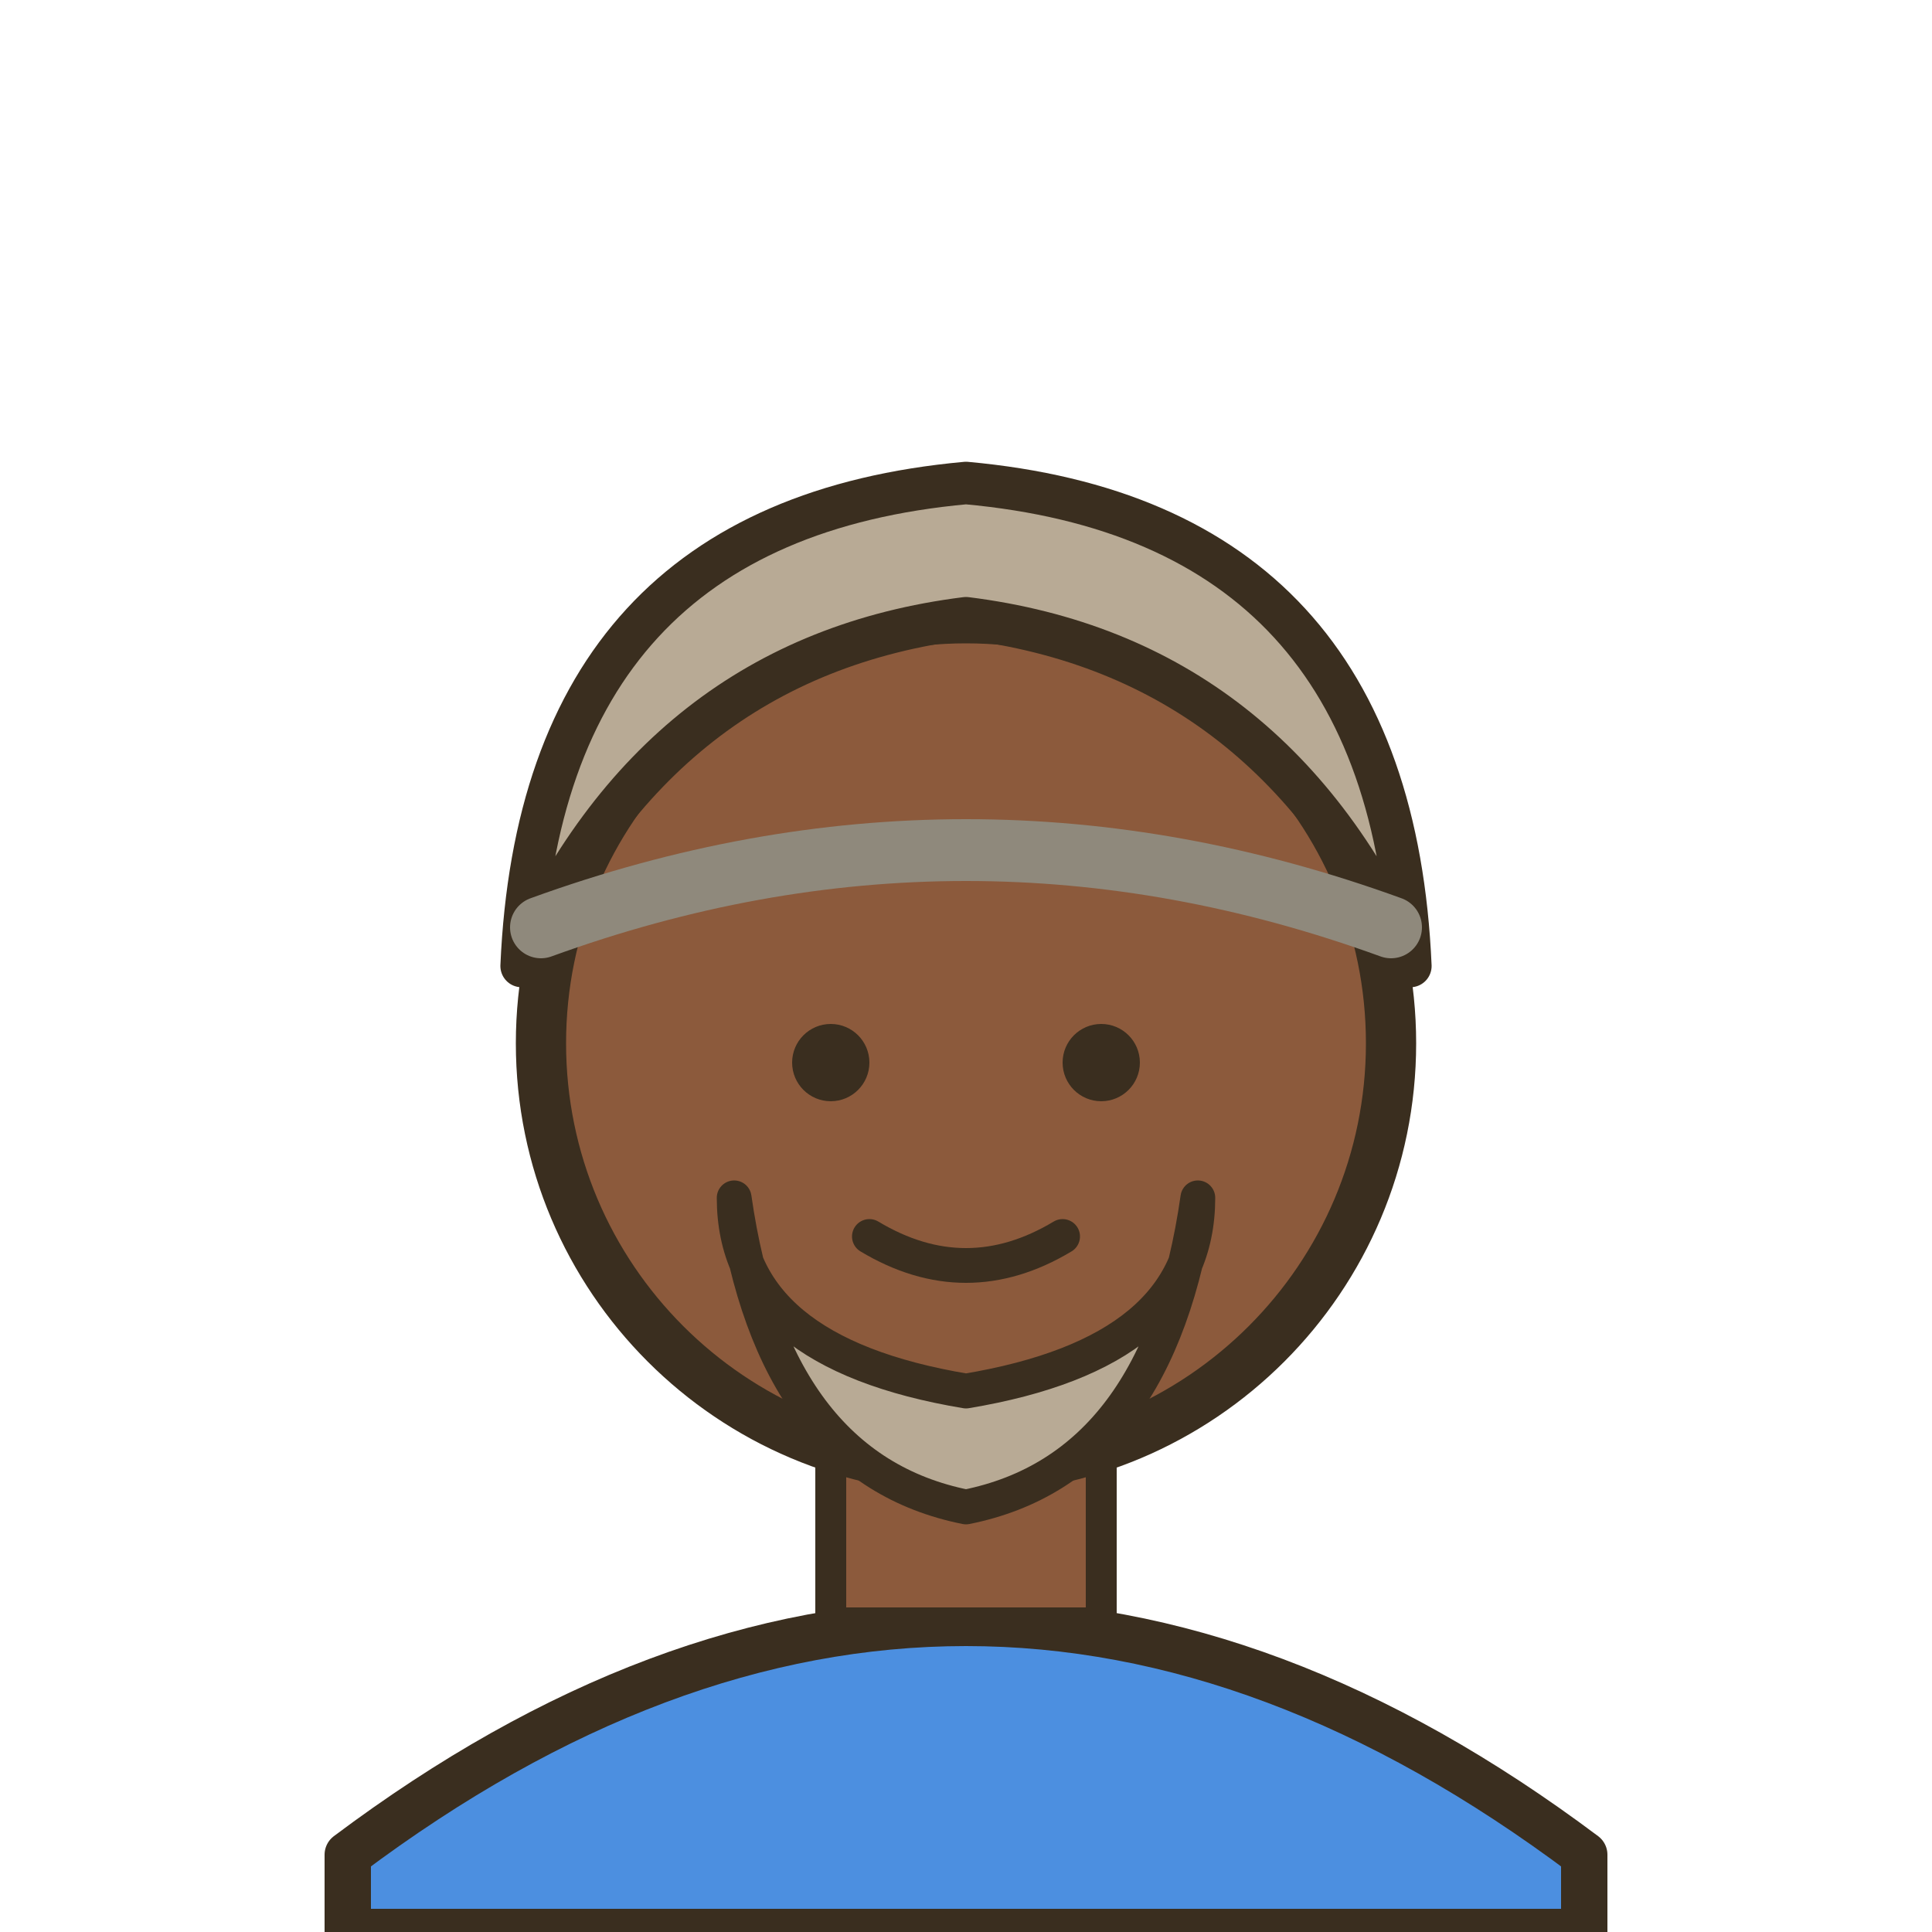
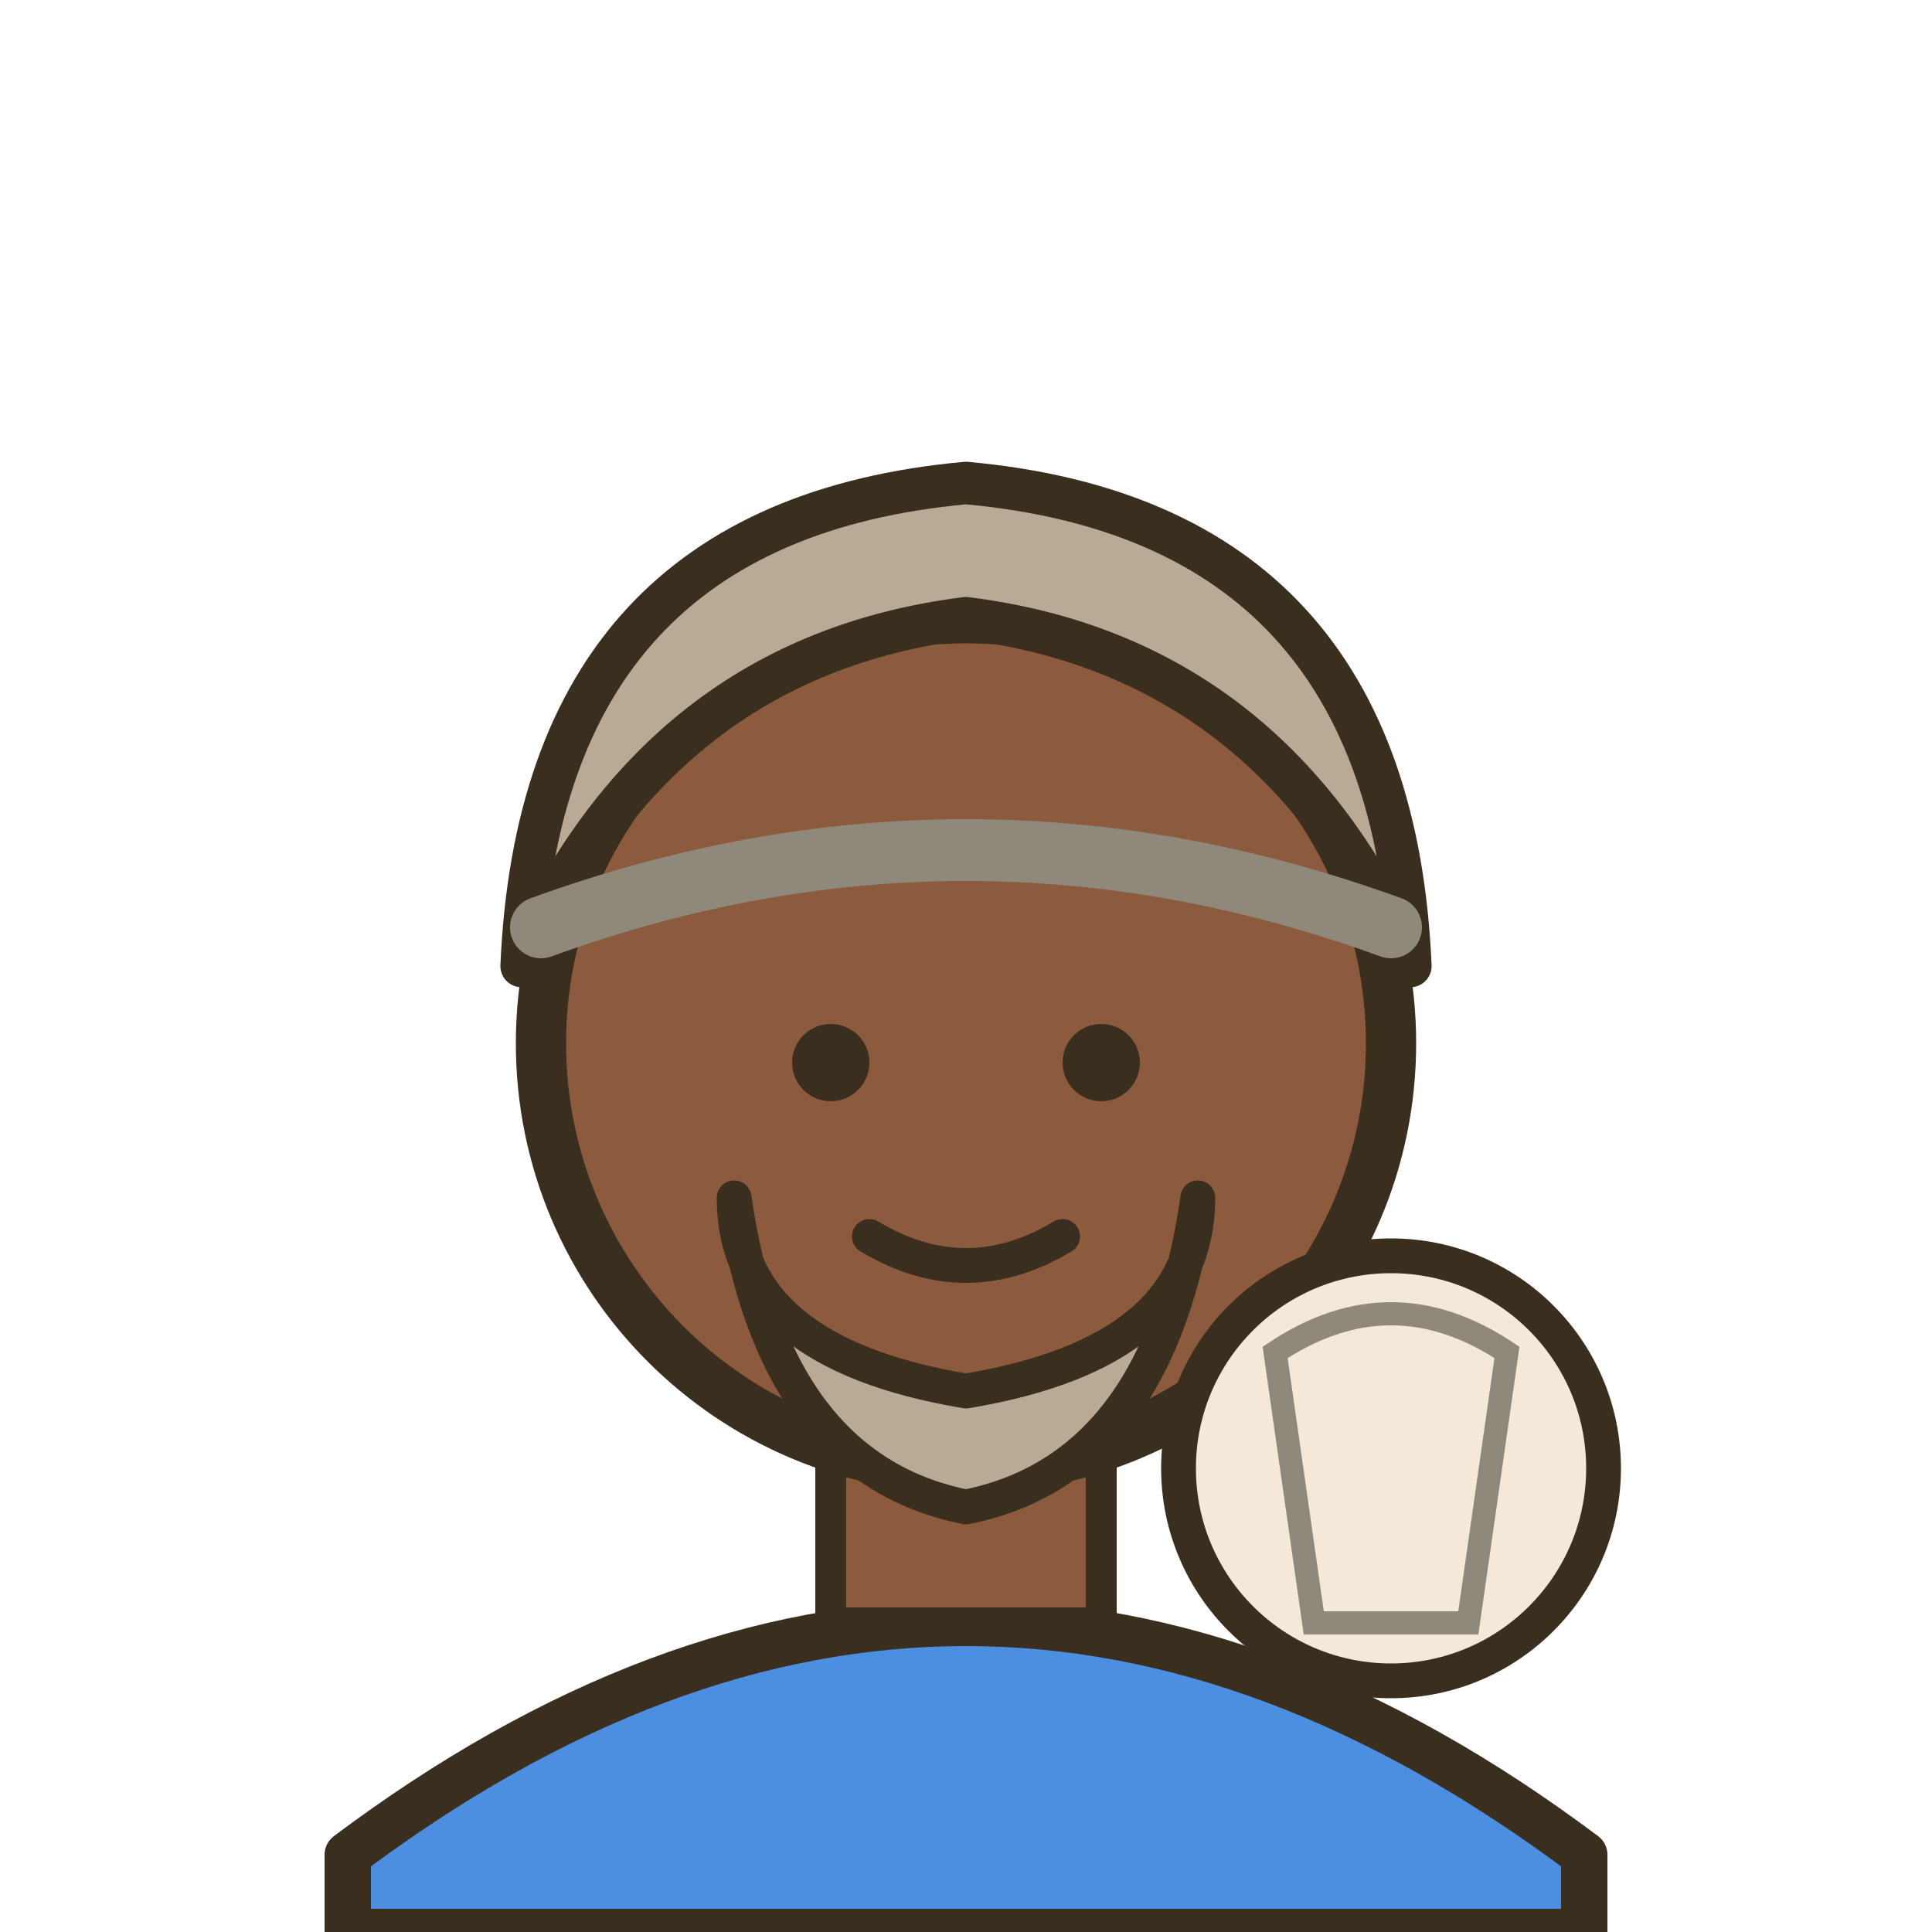
<svg xmlns="http://www.w3.org/2000/svg" viewBox="0 0 100 100" width="100" height="100" preserveAspectRatio="none">
  <path d="M 18 96 Q 50 72 82 96 L 82 100 L 18 100 Z" fill="#4C8FE0" stroke="#3A2E1F" stroke-width="2.4" stroke-linejoin="round" />
  <rect x="43" y="68" width="14" height="16" fill="#8C5A3C" stroke="#3A2E1F" stroke-width="1.6" />
  <circle cx="50" cy="54" r="22" fill="#8C5A3C" stroke="#3A2E1F" stroke-width="2.6" />
  <path d="M 38 62 Q 40 76 50 78 Q 60 76 62 62 Q 62 70 50 72 Q 38 70 38 62 Z" fill="#B8AA95" stroke="#3A2E1F" stroke-width="1.8" stroke-linejoin="round" />
  <path d="M 27 50 Q 28 27 50 25 Q 72 27 73 50 Q 66 34 50 32 Q 34 34 27 50 Z" fill="#B8AA95" stroke="#3A2E1F" stroke-width="2.2" stroke-linejoin="round" />
  <circle cx="43" cy="55" r="2" fill="#3A2E1F" />
  <circle cx="57" cy="55" r="2" fill="#3A2E1F" />
  <path d="M 45 64 Q 50 67 55 64" stroke="#3A2E1F" stroke-width="1.8" fill="none" stroke-linecap="round" />
  <path d="M 28 48 Q 50 40 72 48" stroke="#8F897C" stroke-width="3.2" fill="none" stroke-linecap="round" />
+   <circle cx="72" cy="76" r="11" fill="#F4E9D8" stroke="#3A2E1F" stroke-width="1.8" />
+   <g transform="translate(22 26)">
+     <path d="M -6 -6 Q 0 -10 6 -6 L 4 8 L -4 8 Z" fill="none" stroke="#8F897C" stroke-width="1.2" transform="translate(50 50)" />
+   </g>
</svg>
